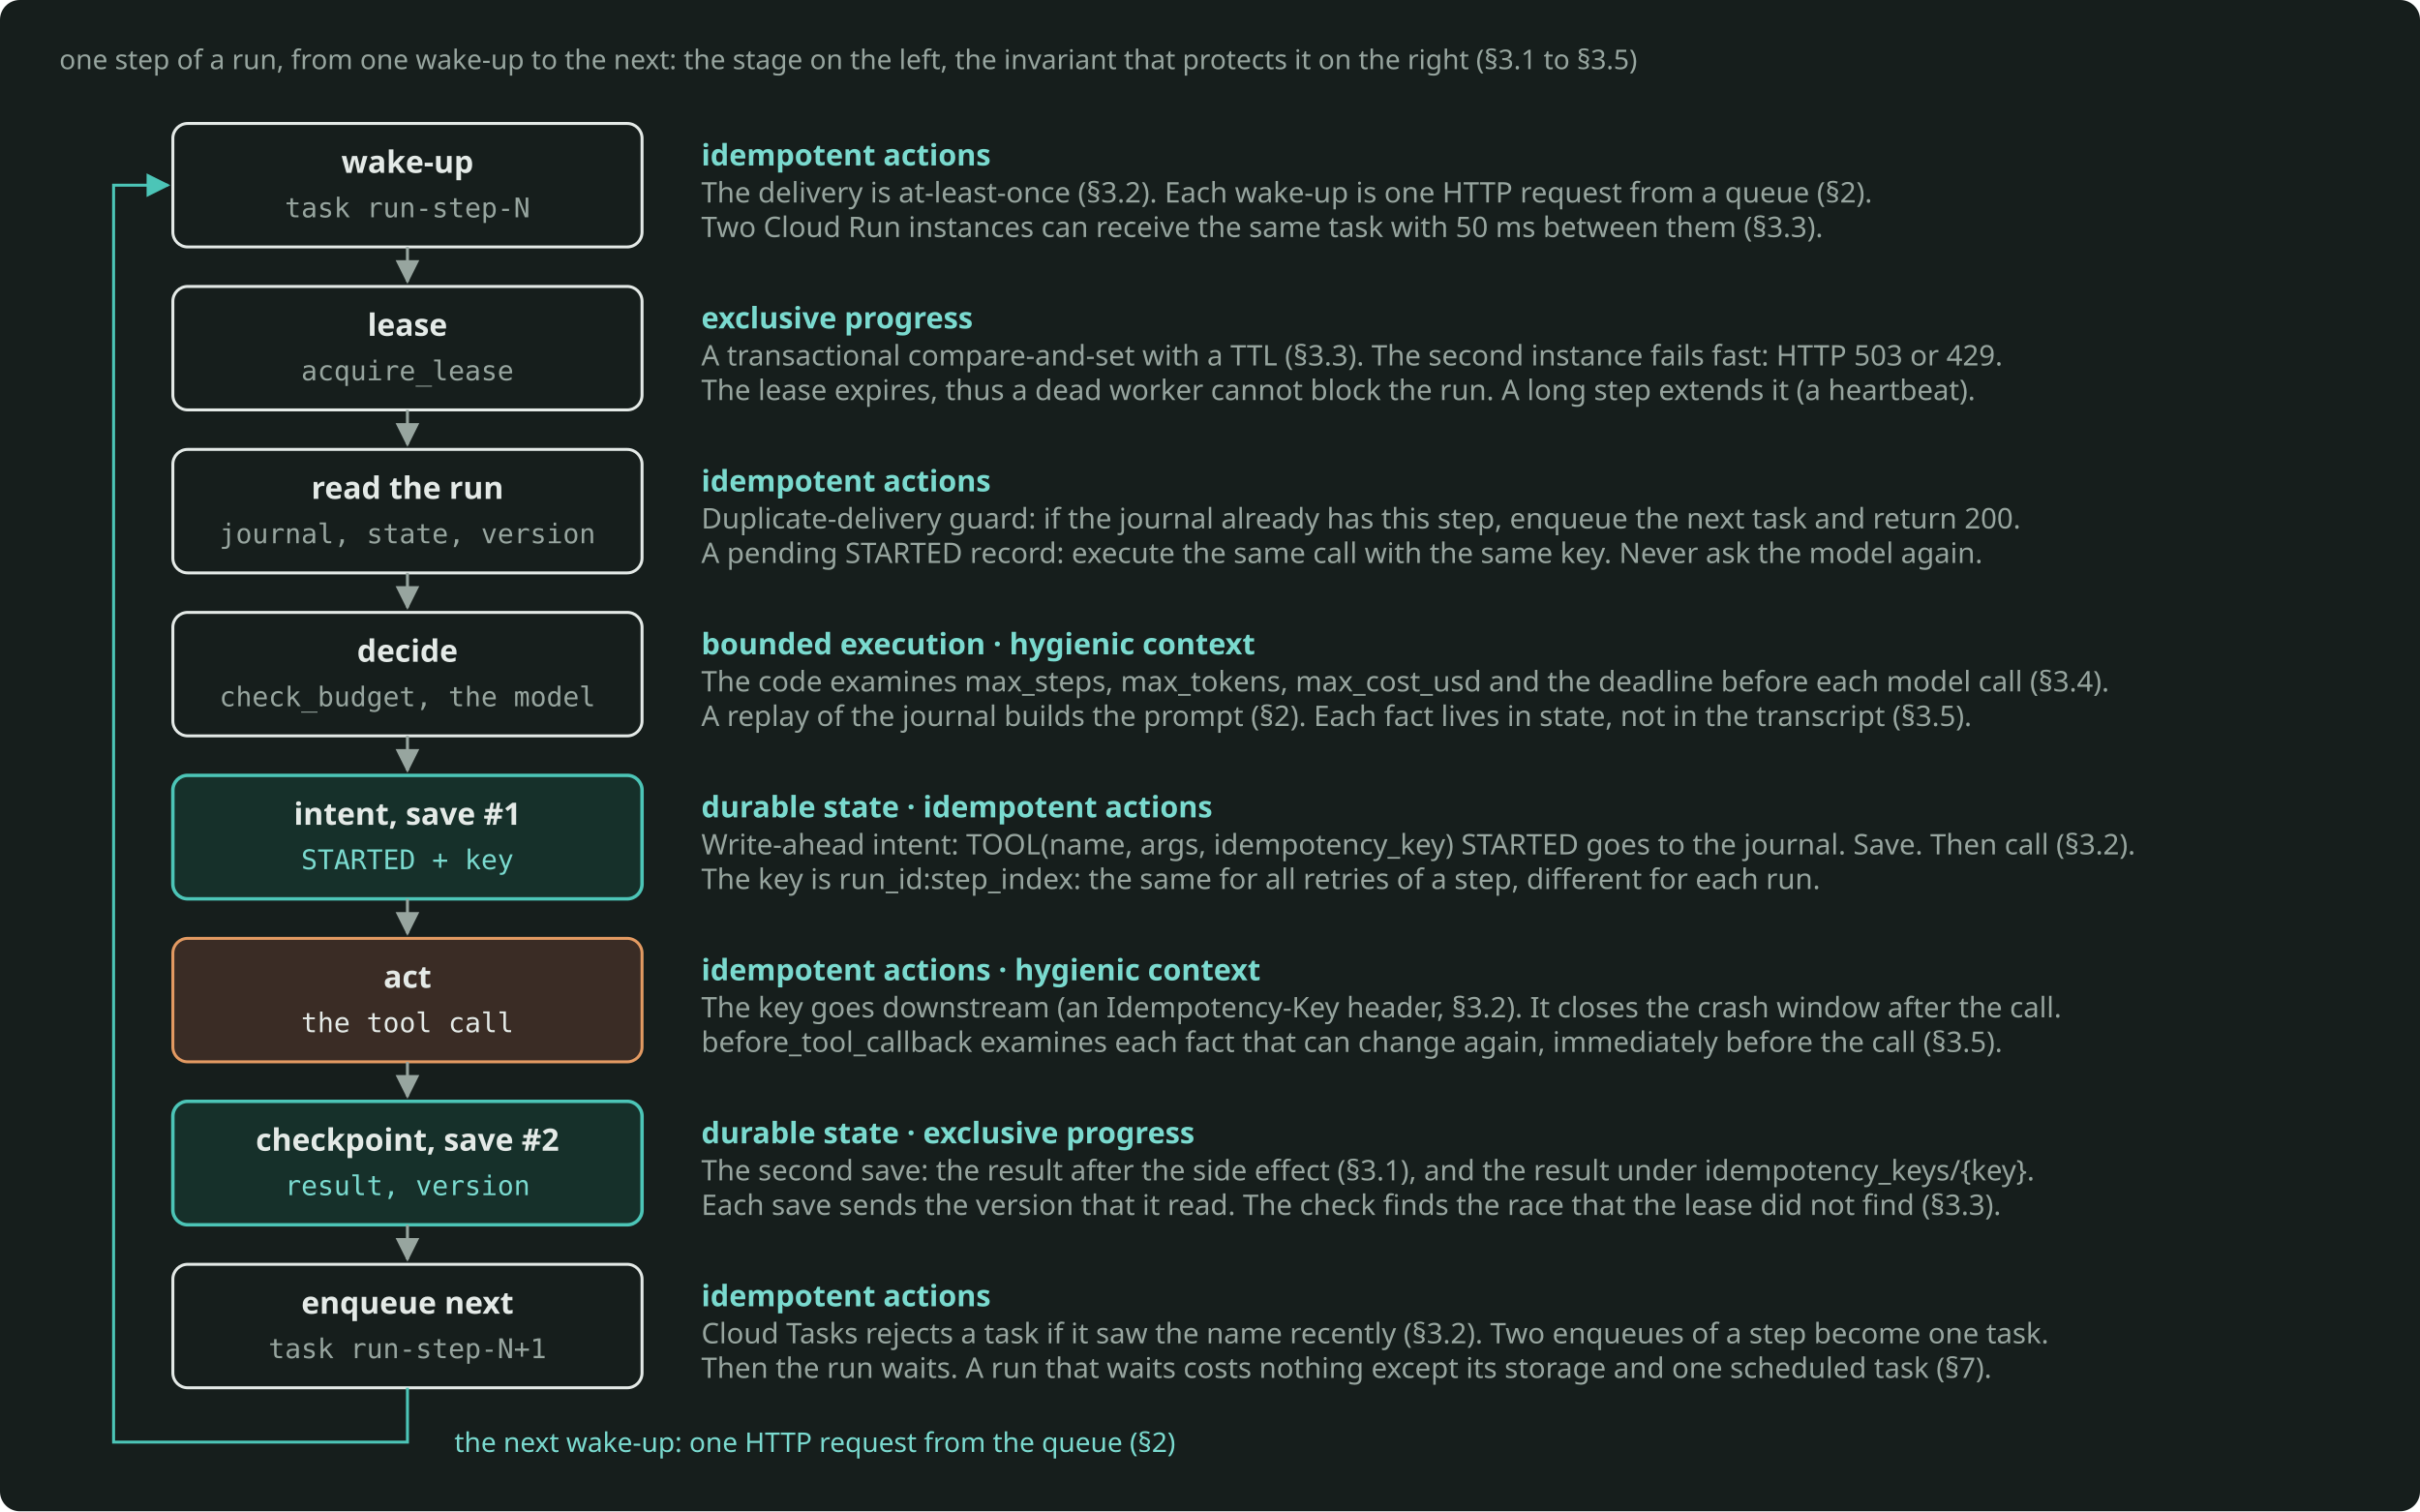
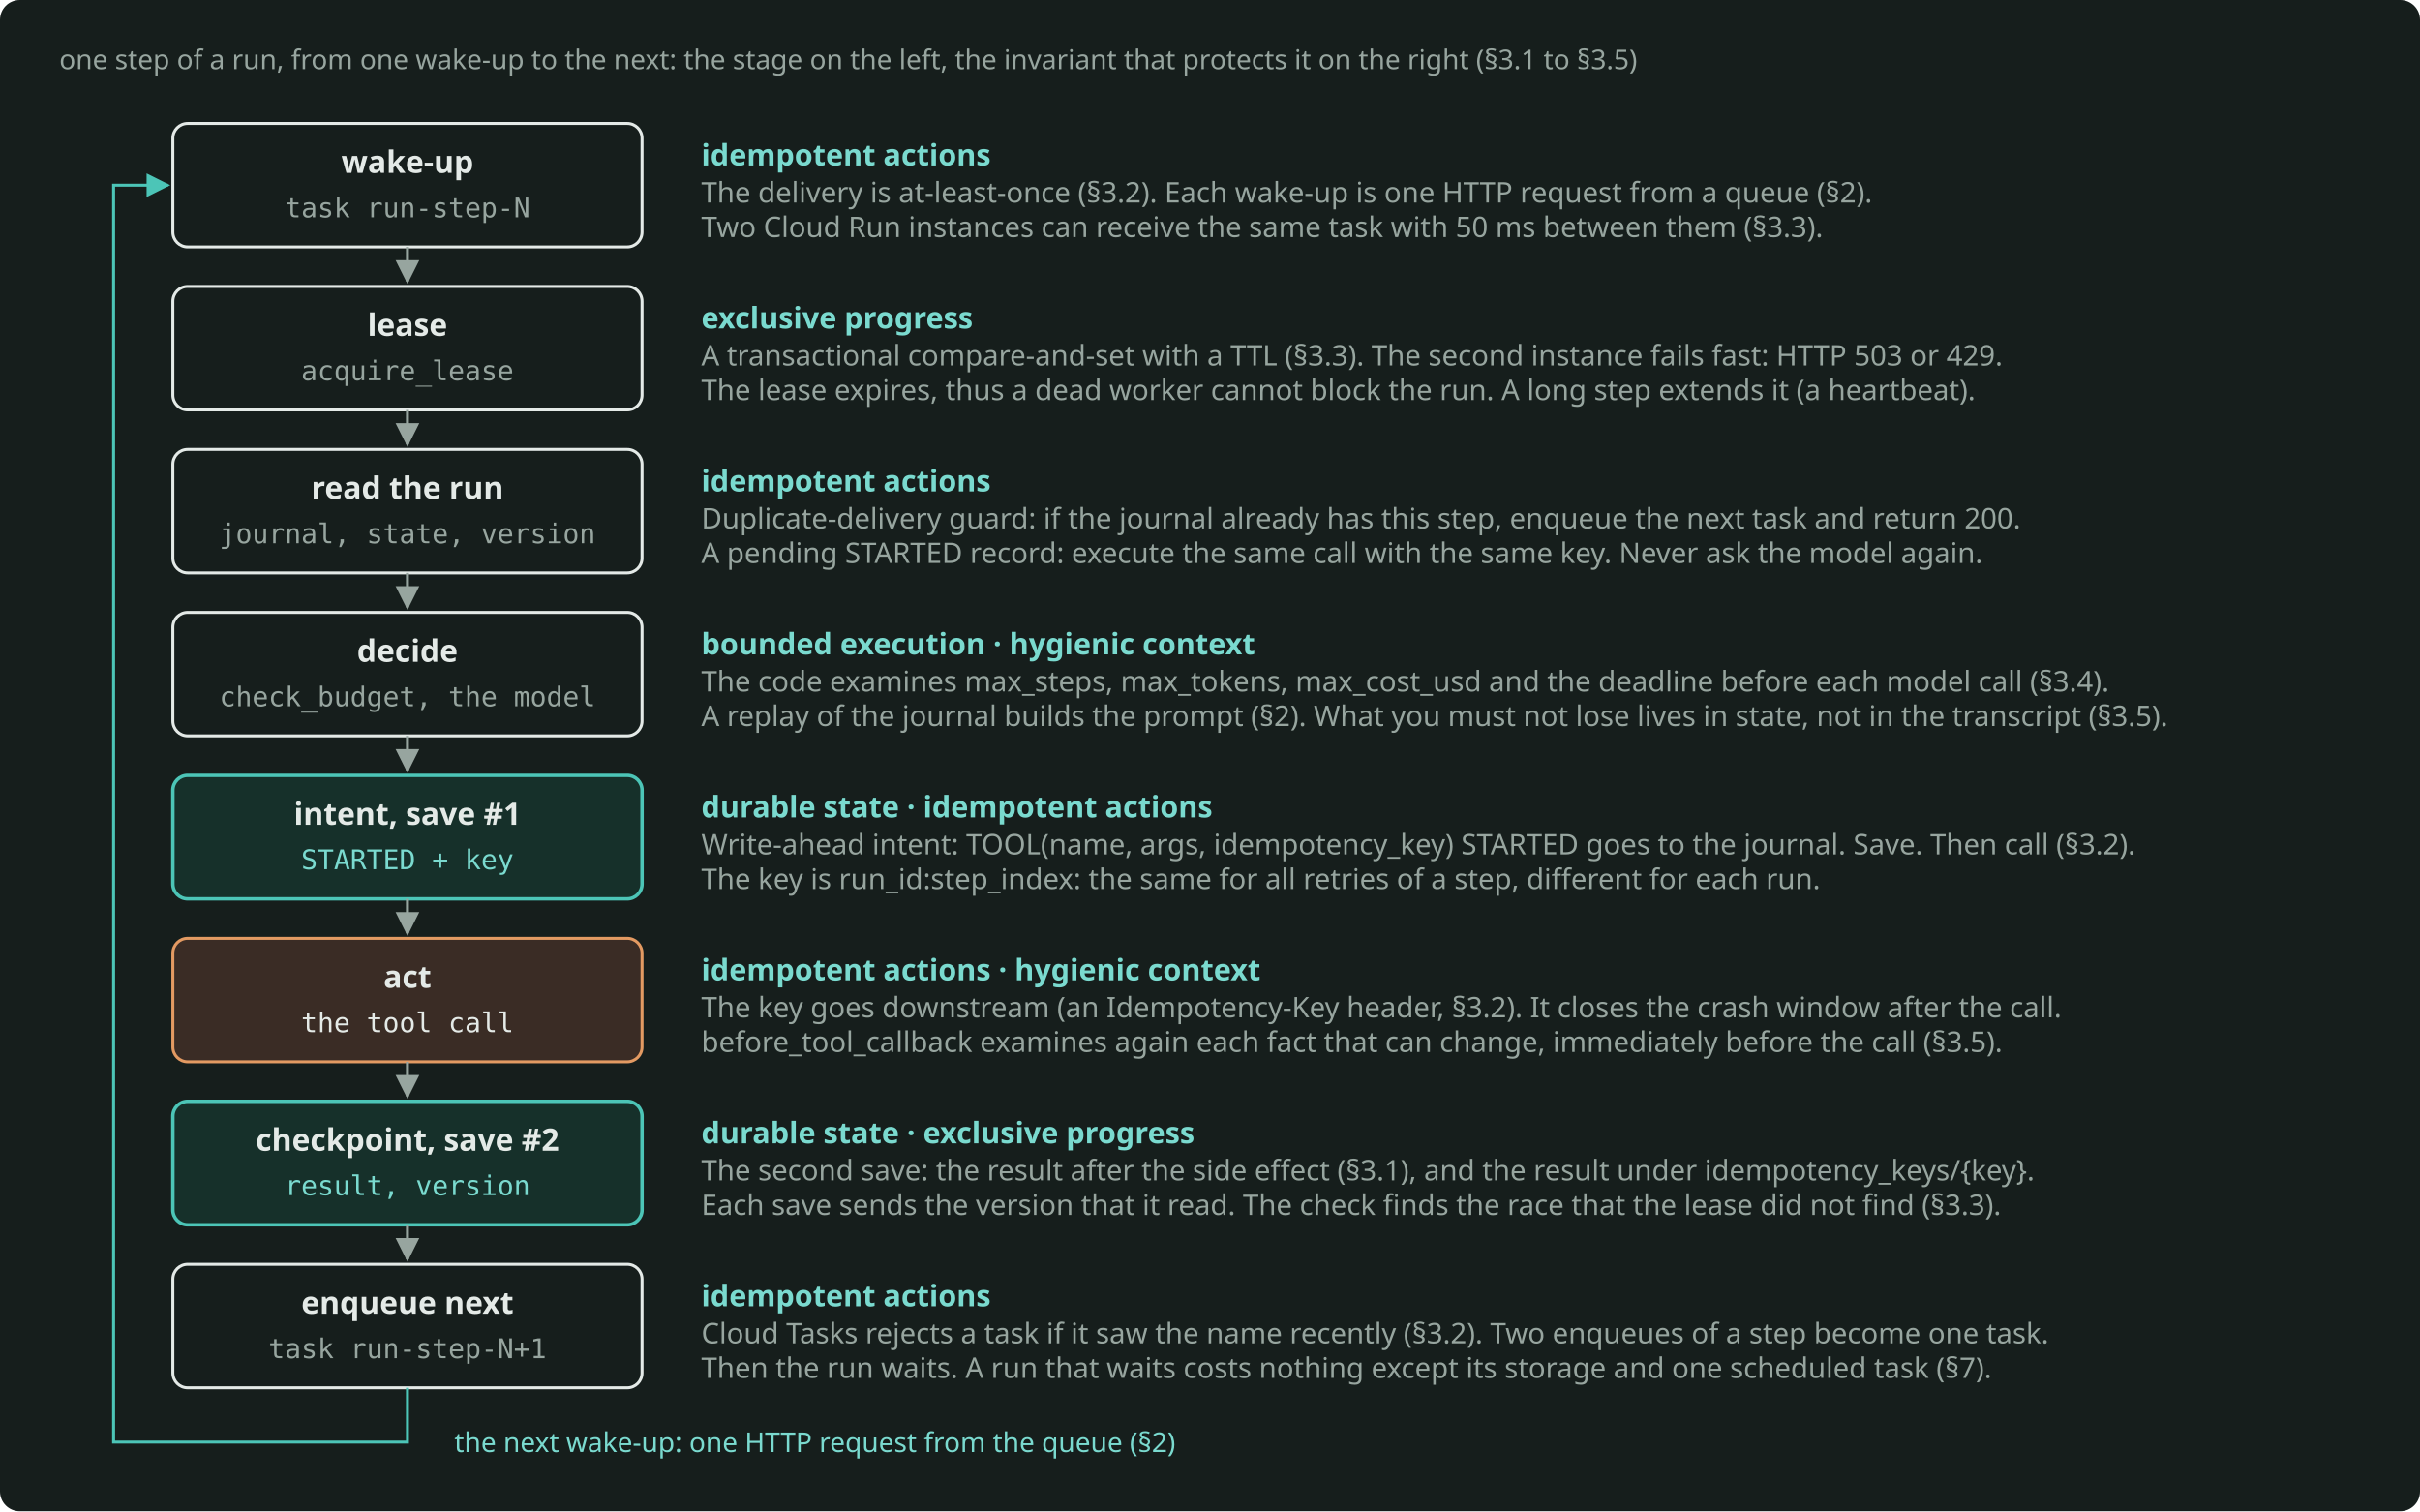
<svg xmlns="http://www.w3.org/2000/svg" width="980" height="612" viewBox="0 0 980 612" role="img" aria-label="One step of a run from one wake-up to the next, as eight stages in sequence: wake-up, lease, read the run, decide, intent, act, checkpoint and enqueue next; beside each stage, the invariant that protects it and its mechanism in code." style="color: #E4EAE7">
  <rect x="0" y="0" width="980" height="612" rx="8" fill="#161E1C" />
  <defs>
    <marker id="arr" viewBox="0 0 10 10" refX="9" refY="5" markerWidth="8" markerHeight="8" orient="auto-start-reverse">
      <path d="M0 0 L10 5 L0 10 z" fill="#97A59F" />
    </marker>
    <marker id="arrA" viewBox="0 0 10 10" refX="9" refY="5" markerWidth="8" markerHeight="8" orient="auto-start-reverse">
      <path d="M0 0 L10 5 L0 10 z" fill="#4CC5B7" />
    </marker>
  </defs>
  <g font-family="Bricolage Grotesque, system-ui, sans-serif" font-size="12.5" fill="currentColor">
    <text x="24" y="28" font-size="11" fill="#97A59F">one step of a run, from one wake-up to the next: the stage on the left, the invariant that protects it on the right (§3.1 to §3.5)</text>
    <rect x="70" y="50" width="190" height="50" rx="6" fill="none" stroke="currentColor" stroke-width="1.2" />
    <text x="165" y="70" text-anchor="middle" font-weight="600">wake-up</text>
    <text x="165" y="88" text-anchor="middle" font-family="JetBrains Mono, monospace" font-size="11" fill="#97A59F">task run-step-N</text>
    <text x="284" y="67" font-size="12" font-weight="600" fill="#7ADACF">idempotent actions</text>
    <text x="284" y="82" font-size="11.5" fill="#97A59F">The delivery is at-least-once (§3.2). Each wake-up is one HTTP request from a queue (§2).</text>
    <text x="284" y="96" font-size="11.5" fill="#97A59F">Two Cloud Run instances can receive the same task with 50 ms between them (§3.3).</text>
    <rect x="70" y="116" width="190" height="50" rx="6" fill="none" stroke="currentColor" stroke-width="1.2" />
    <text x="165" y="136" text-anchor="middle" font-weight="600">lease</text>
    <text x="165" y="154" text-anchor="middle" font-family="JetBrains Mono, monospace" font-size="11" fill="#97A59F">acquire_lease</text>
    <text x="284" y="133" font-size="12" font-weight="600" fill="#7ADACF">exclusive progress</text>
    <text x="284" y="148" font-size="11.5" fill="#97A59F">A transactional compare-and-set with a TTL (§3.3). The second instance fails fast: HTTP 503 or 429.</text>
    <text x="284" y="162" font-size="11.5" fill="#97A59F">The lease expires, thus a dead worker cannot block the run. A long step extends it (a heartbeat).</text>
    <rect x="70" y="182" width="190" height="50" rx="6" fill="none" stroke="currentColor" stroke-width="1.2" />
    <text x="165" y="202" text-anchor="middle" font-weight="600">read the run</text>
    <text x="165" y="220" text-anchor="middle" font-family="JetBrains Mono, monospace" font-size="11" fill="#97A59F">journal, state, version</text>
    <text x="284" y="199" font-size="12" font-weight="600" fill="#7ADACF">idempotent actions</text>
    <text x="284" y="214" font-size="11.5" fill="#97A59F">Duplicate-delivery guard: if the journal already has this step, enqueue the next task and return 200.</text>
    <text x="284" y="228" font-size="11.5" fill="#97A59F">A pending STARTED record: execute the same call with the same key. Never ask the model again.</text>
    <rect x="70" y="248" width="190" height="50" rx="6" fill="none" stroke="currentColor" stroke-width="1.2" />
    <text x="165" y="268" text-anchor="middle" font-weight="600">decide</text>
    <text x="165" y="286" text-anchor="middle" font-family="JetBrains Mono, monospace" font-size="11" fill="#97A59F">check_budget, the model</text>
    <text x="284" y="265" font-size="12" font-weight="600" fill="#7ADACF">bounded execution · hygienic context</text>
    <text x="284" y="280" font-size="11.5" fill="#97A59F">The code examines max_steps, max_tokens, max_cost_usd and the deadline before each model call (§3.4).</text>
-     <text x="284" y="294" font-size="11.5" fill="#97A59F">A replay of the journal builds the prompt (§2). Each fact lives in state, not in the transcript (§3.5).</text>
+     <text x="284" y="294" font-size="11.5" fill="#97A59F">A replay of the journal builds the prompt (§2). What you must not lose lives in state, not in the transcript (§3.5).</text>
    <rect x="70" y="314" width="190" height="50" rx="6" fill="#16302A" stroke="#4CC5B7" stroke-width="1.4" />
    <text x="165" y="334" text-anchor="middle" font-weight="600">intent, save #1</text>
    <text x="165" y="352" text-anchor="middle" font-family="JetBrains Mono, monospace" font-size="11" fill="#7ADACF">STARTED + key</text>
    <text x="284" y="331" font-size="12" font-weight="600" fill="#7ADACF">durable state · idempotent actions</text>
    <text x="284" y="346" font-size="11.5" fill="#97A59F">Write-ahead intent: TOOL(name, args, idempotency_key) STARTED goes to the journal. Save. Then call (§3.2).</text>
    <text x="284" y="360" font-size="11.5" fill="#97A59F">The key is run_id:step_index: the same for all retries of a step, different for each run.</text>
    <rect x="70" y="380" width="190" height="50" rx="6" fill="#3A2C25" stroke="#E39A62" stroke-width="1.2" />
    <text x="165" y="400" text-anchor="middle" font-weight="600">act</text>
    <text x="165" y="418" text-anchor="middle" font-family="JetBrains Mono, monospace" font-size="11">the tool call</text>
    <text x="284" y="397" font-size="12" font-weight="600" fill="#7ADACF">idempotent actions · hygienic context</text>
    <text x="284" y="412" font-size="11.5" fill="#97A59F">The key goes downstream (an Idempotency-Key header, §3.2). It closes the crash window after the call.</text>
-     <text x="284" y="426" font-size="11.5" fill="#97A59F">before_tool_callback examines each fact that can change again, immediately before the call (§3.5).</text>
+     <text x="284" y="426" font-size="11.5" fill="#97A59F">before_tool_callback examines again each fact that can change, immediately before the call (§3.5).</text>
    <rect x="70" y="446" width="190" height="50" rx="6" fill="#16302A" stroke="#4CC5B7" stroke-width="1.4" />
    <text x="165" y="466" text-anchor="middle" font-weight="600">checkpoint, save #2</text>
    <text x="165" y="484" text-anchor="middle" font-family="JetBrains Mono, monospace" font-size="11" fill="#7ADACF">result, version</text>
    <text x="284" y="463" font-size="12" font-weight="600" fill="#7ADACF">durable state · exclusive progress</text>
    <text x="284" y="478" font-size="11.5" fill="#97A59F">The second save: the result after the side effect (§3.1), and the result under idempotency_keys/{key}.</text>
    <text x="284" y="492" font-size="11.5" fill="#97A59F">Each save sends the version that it read. The check finds the race that the lease did not find (§3.3).</text>
    <rect x="70" y="512" width="190" height="50" rx="6" fill="none" stroke="currentColor" stroke-width="1.2" />
    <text x="165" y="532" text-anchor="middle" font-weight="600">enqueue next</text>
    <text x="165" y="550" text-anchor="middle" font-family="JetBrains Mono, monospace" font-size="11" fill="#97A59F">task run-step-N+1</text>
    <text x="284" y="529" font-size="12" font-weight="600" fill="#7ADACF">idempotent actions</text>
    <text x="284" y="544" font-size="11.5" fill="#97A59F">Cloud Tasks rejects a task if it saw the name recently (§3.2). Two enqueues of a step become one task.</text>
    <text x="284" y="558" font-size="11.5" fill="#97A59F">Then the run waits. A run that waits costs nothing except its storage and one scheduled task (§7).</text>
    <g stroke="#97A59F" stroke-width="1.2" fill="none" marker-end="url(#arr)">
      <path d="M165 100 L165 114" />
      <path d="M165 166 L165 180" />
      <path d="M165 232 L165 246" />
      <path d="M165 298 L165 312" />
      <path d="M165 364 L165 378" />
      <path d="M165 430 L165 444" />
      <path d="M165 496 L165 510" />
    </g>
    <path d="M165 562 L165 584 L46 584 L46 75 L68 75" fill="none" stroke="#4CC5B7" stroke-width="1.2" marker-end="url(#arrA)" />
    <text x="184" y="588" font-size="11" fill="#7ADACF">the next wake-up: one HTTP request from the queue (§2)</text>
  </g>
</svg>
